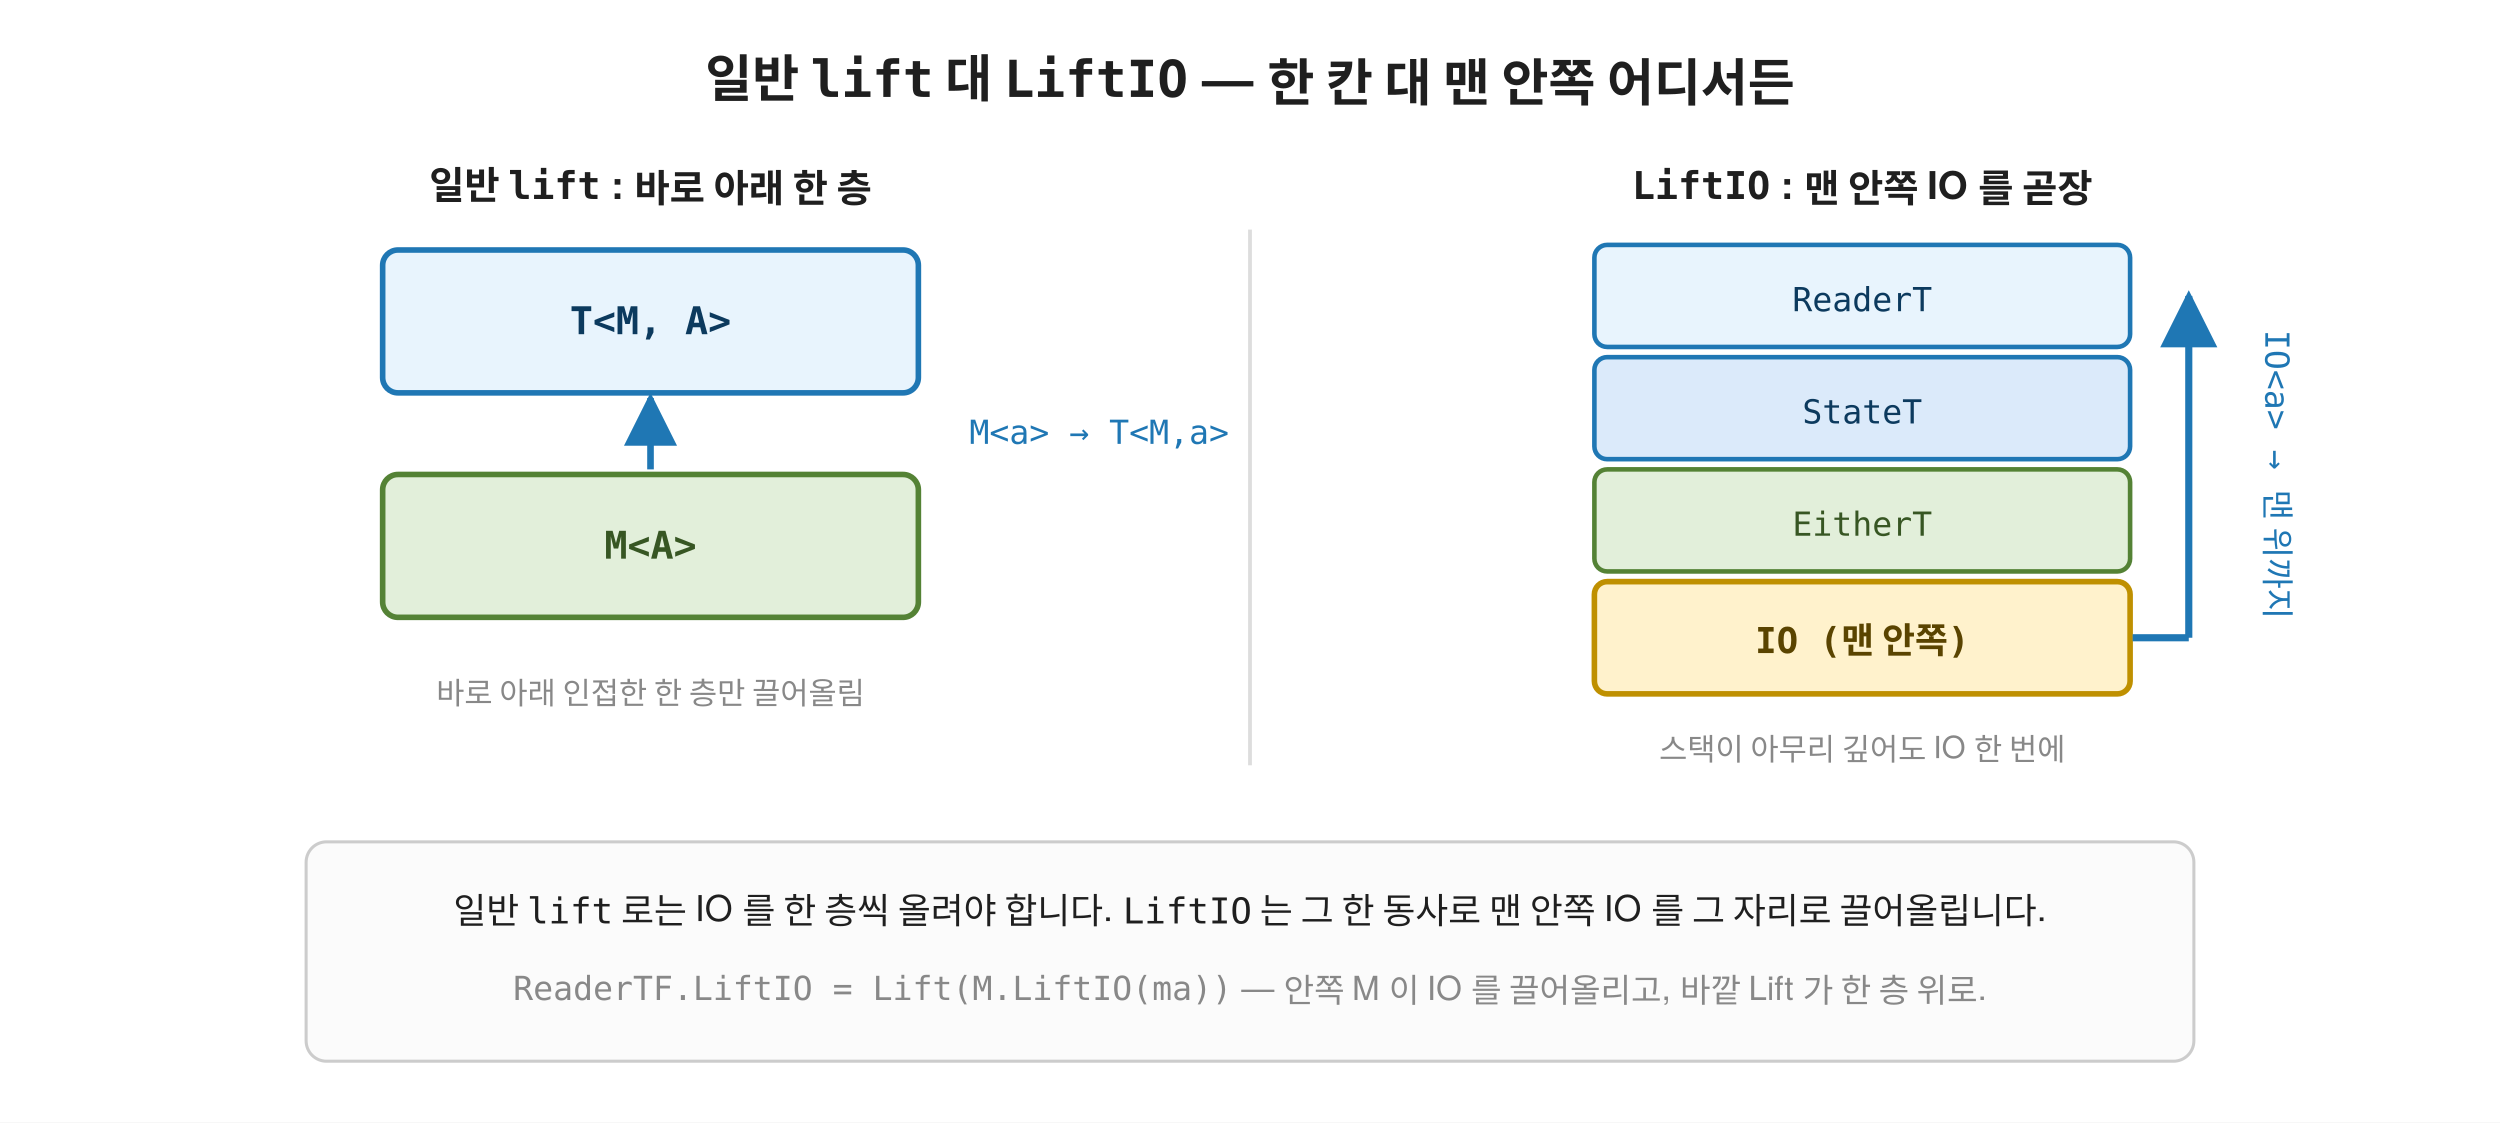
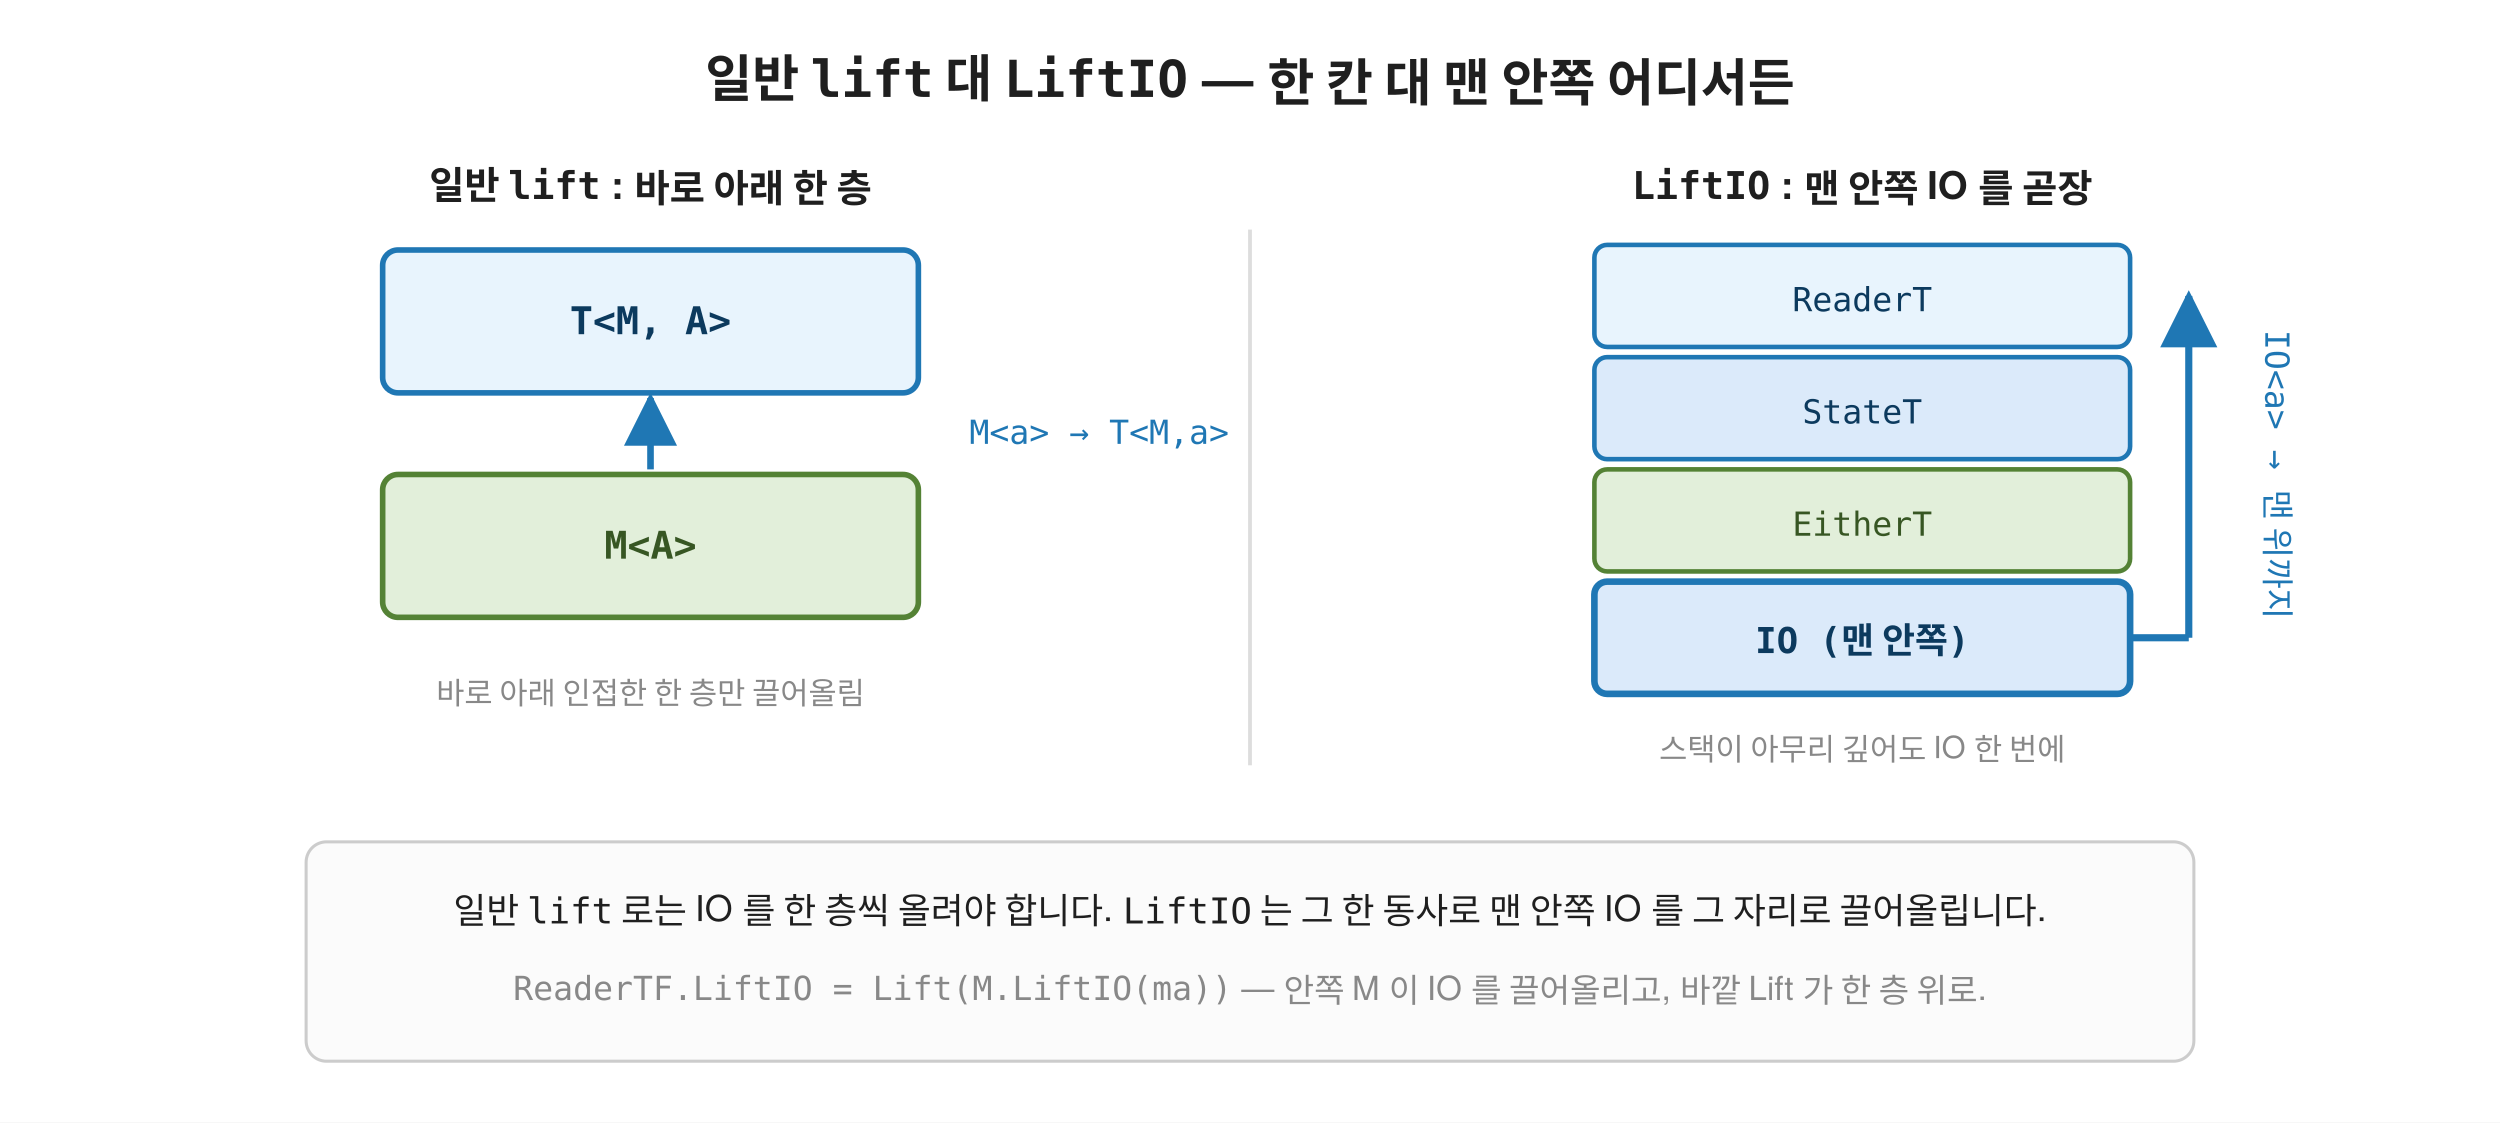
<svg xmlns="http://www.w3.org/2000/svg" viewBox="0 0 980 440" font-family="'Helvetica Neue','Noto Sans KR',sans-serif">
  <defs>
    <marker id="a22a" viewBox="0 0 10 10" refX="9" refY="5" markerWidth="8" markerHeight="8" orient="auto-start-reverse">
      <path d="M0,0 L10,5 L0,10 z" fill="#1f77b4" />
    </marker>
  </defs>
  <rect width="980" height="440" fill="#ffffff" />
  <text x="490" y="38" font-size="20" fill="#1f1f1f" text-anchor="middle" font-weight="bold">일반 <tspan font-family="'Consolas',monospace">lift</tspan> 대 <tspan font-family="'Consolas',monospace">LiftIO</tspan> — 한 칸 대 맨 안쪽 어디서든</text>
  <text x="255" y="78" font-size="15" fill="#1f1f1f" text-anchor="middle" font-weight="bold">일반 <tspan font-family="'Consolas',monospace">lift</tspan> : 바로 아래 한 층</text>
  <rect x="150" y="98" width="210" height="56" fill="#e8f4fd" stroke="#1f77b4" stroke-width="2.2" rx="6" />
  <text x="255" y="131" font-size="15" fill="#0c3a5e" text-anchor="middle" font-family="'Consolas',monospace" font-weight="bold">T&lt;M, A&gt;</text>
  <rect x="150" y="186" width="210" height="56" fill="#e2efda" stroke="#548235" stroke-width="2.2" rx="6" />
  <text x="255" y="219" font-size="15" fill="#375623" text-anchor="middle" font-family="'Consolas',monospace" font-weight="bold">M&lt;A&gt;</text>
  <line x1="255" y1="184" x2="255" y2="156" stroke="#1f77b4" stroke-width="2.6" marker-end="url(#a22a)" />
  <text x="380" y="174" font-size="13" fill="#1f77b4" text-anchor="start" font-family="'Consolas',monospace">M&lt;a&gt; → T&lt;M,a&gt;</text>
  <text x="255" y="276" font-size="12" fill="#888888" text-anchor="middle">바로 아래 인접한 한 층만 끌어올림</text>
  <line x1="490" y1="90" x2="490" y2="300" stroke="#dddddd" stroke-width="1.5" />
  <text x="730" y="78" font-size="15" fill="#1f1f1f" text-anchor="middle" font-weight="bold">
    <tspan font-family="'Consolas',monospace">LiftIO</tspan> : 맨 안쪽 IO 를 곧장</text>
  <rect x="625" y="96" width="210" height="40" fill="#e8f4fd" stroke="#1f77b4" stroke-width="1.8" rx="5" />
  <text x="730" y="122" font-size="13" fill="#0c3a5e" text-anchor="middle" font-family="'Consolas',monospace">ReaderT</text>
  <rect x="625" y="140" width="210" height="40" fill="#dbeafa" stroke="#1f77b4" stroke-width="1.8" rx="5" />
  <text x="730" y="166" font-size="13" fill="#0c3a5e" text-anchor="middle" font-family="'Consolas',monospace">StateT</text>
  <rect x="625" y="184" width="210" height="40" fill="#e2efda" stroke="#548235" stroke-width="1.8" rx="5" />
  <text x="730" y="210" font-size="13" fill="#375623" text-anchor="middle" font-family="'Consolas',monospace">EitherT</text>
-   <rect x="625" y="228" width="210" height="44" fill="#fff2cc" stroke="#bf9000" stroke-width="2.2" rx="5" />
-   <text x="730" y="256" font-size="14" fill="#5a4400" text-anchor="middle" font-family="'Consolas',monospace" font-weight="bold">IO  (맨 안쪽)</text>
+   <rect x="625" y="228" width="210" height="44" fill="#dbeafa" stroke="#1f77b4" stroke-width="2.6" rx="5" />
+   <text x="730" y="256" font-size="14" fill="#0c3a5e" text-anchor="middle" font-family="'Consolas',monospace" font-weight="bold">IO  (맨 안쪽)</text>
  <line x1="858" y1="250" x2="858" y2="116" stroke="#1f77b4" stroke-width="2.8" marker-end="url(#a22a)" />
  <line x1="836" y1="250" x2="858" y2="250" stroke="#1f77b4" stroke-width="2.8" />
  <text x="888" y="186" font-size="13" fill="#1f77b4" text-anchor="middle" font-family="'Consolas',monospace" transform="rotate(90 888 186)">IO&lt;a&gt; → 맨 위까지</text>
  <text x="730" y="298" font-size="12" fill="#888888" text-anchor="middle">스택이 아무리 깊어도 IO 한 번에</text>
  <rect x="120" y="330" width="740" height="86" fill="#fbfbfb" stroke="#cccccc" stroke-width="1.2" rx="8" />
  <text x="490" y="362" font-size="14" fill="#1f1f1f" text-anchor="middle">일반 <tspan font-family="'Consolas',monospace">lift</tspan> 로는 IO 를 한 층씩 올려야 합니다. <tspan font-family="'Consolas',monospace">LiftIO</tspan> 는 그 한 동사로 맨 안쪽 IO 를 그 자리로 끌어올립니다.</text>
  <text x="490" y="392" font-size="13" fill="#888888" text-anchor="middle">
    <tspan font-family="'Consolas',monospace">ReaderTF.LiftIO = Lift(M.LiftIO(ma))</tspan> — 안쪽 M 이 IO 를 끌어올리고, 바깥 Lift 가 한 층 위로.</text>
</svg>
